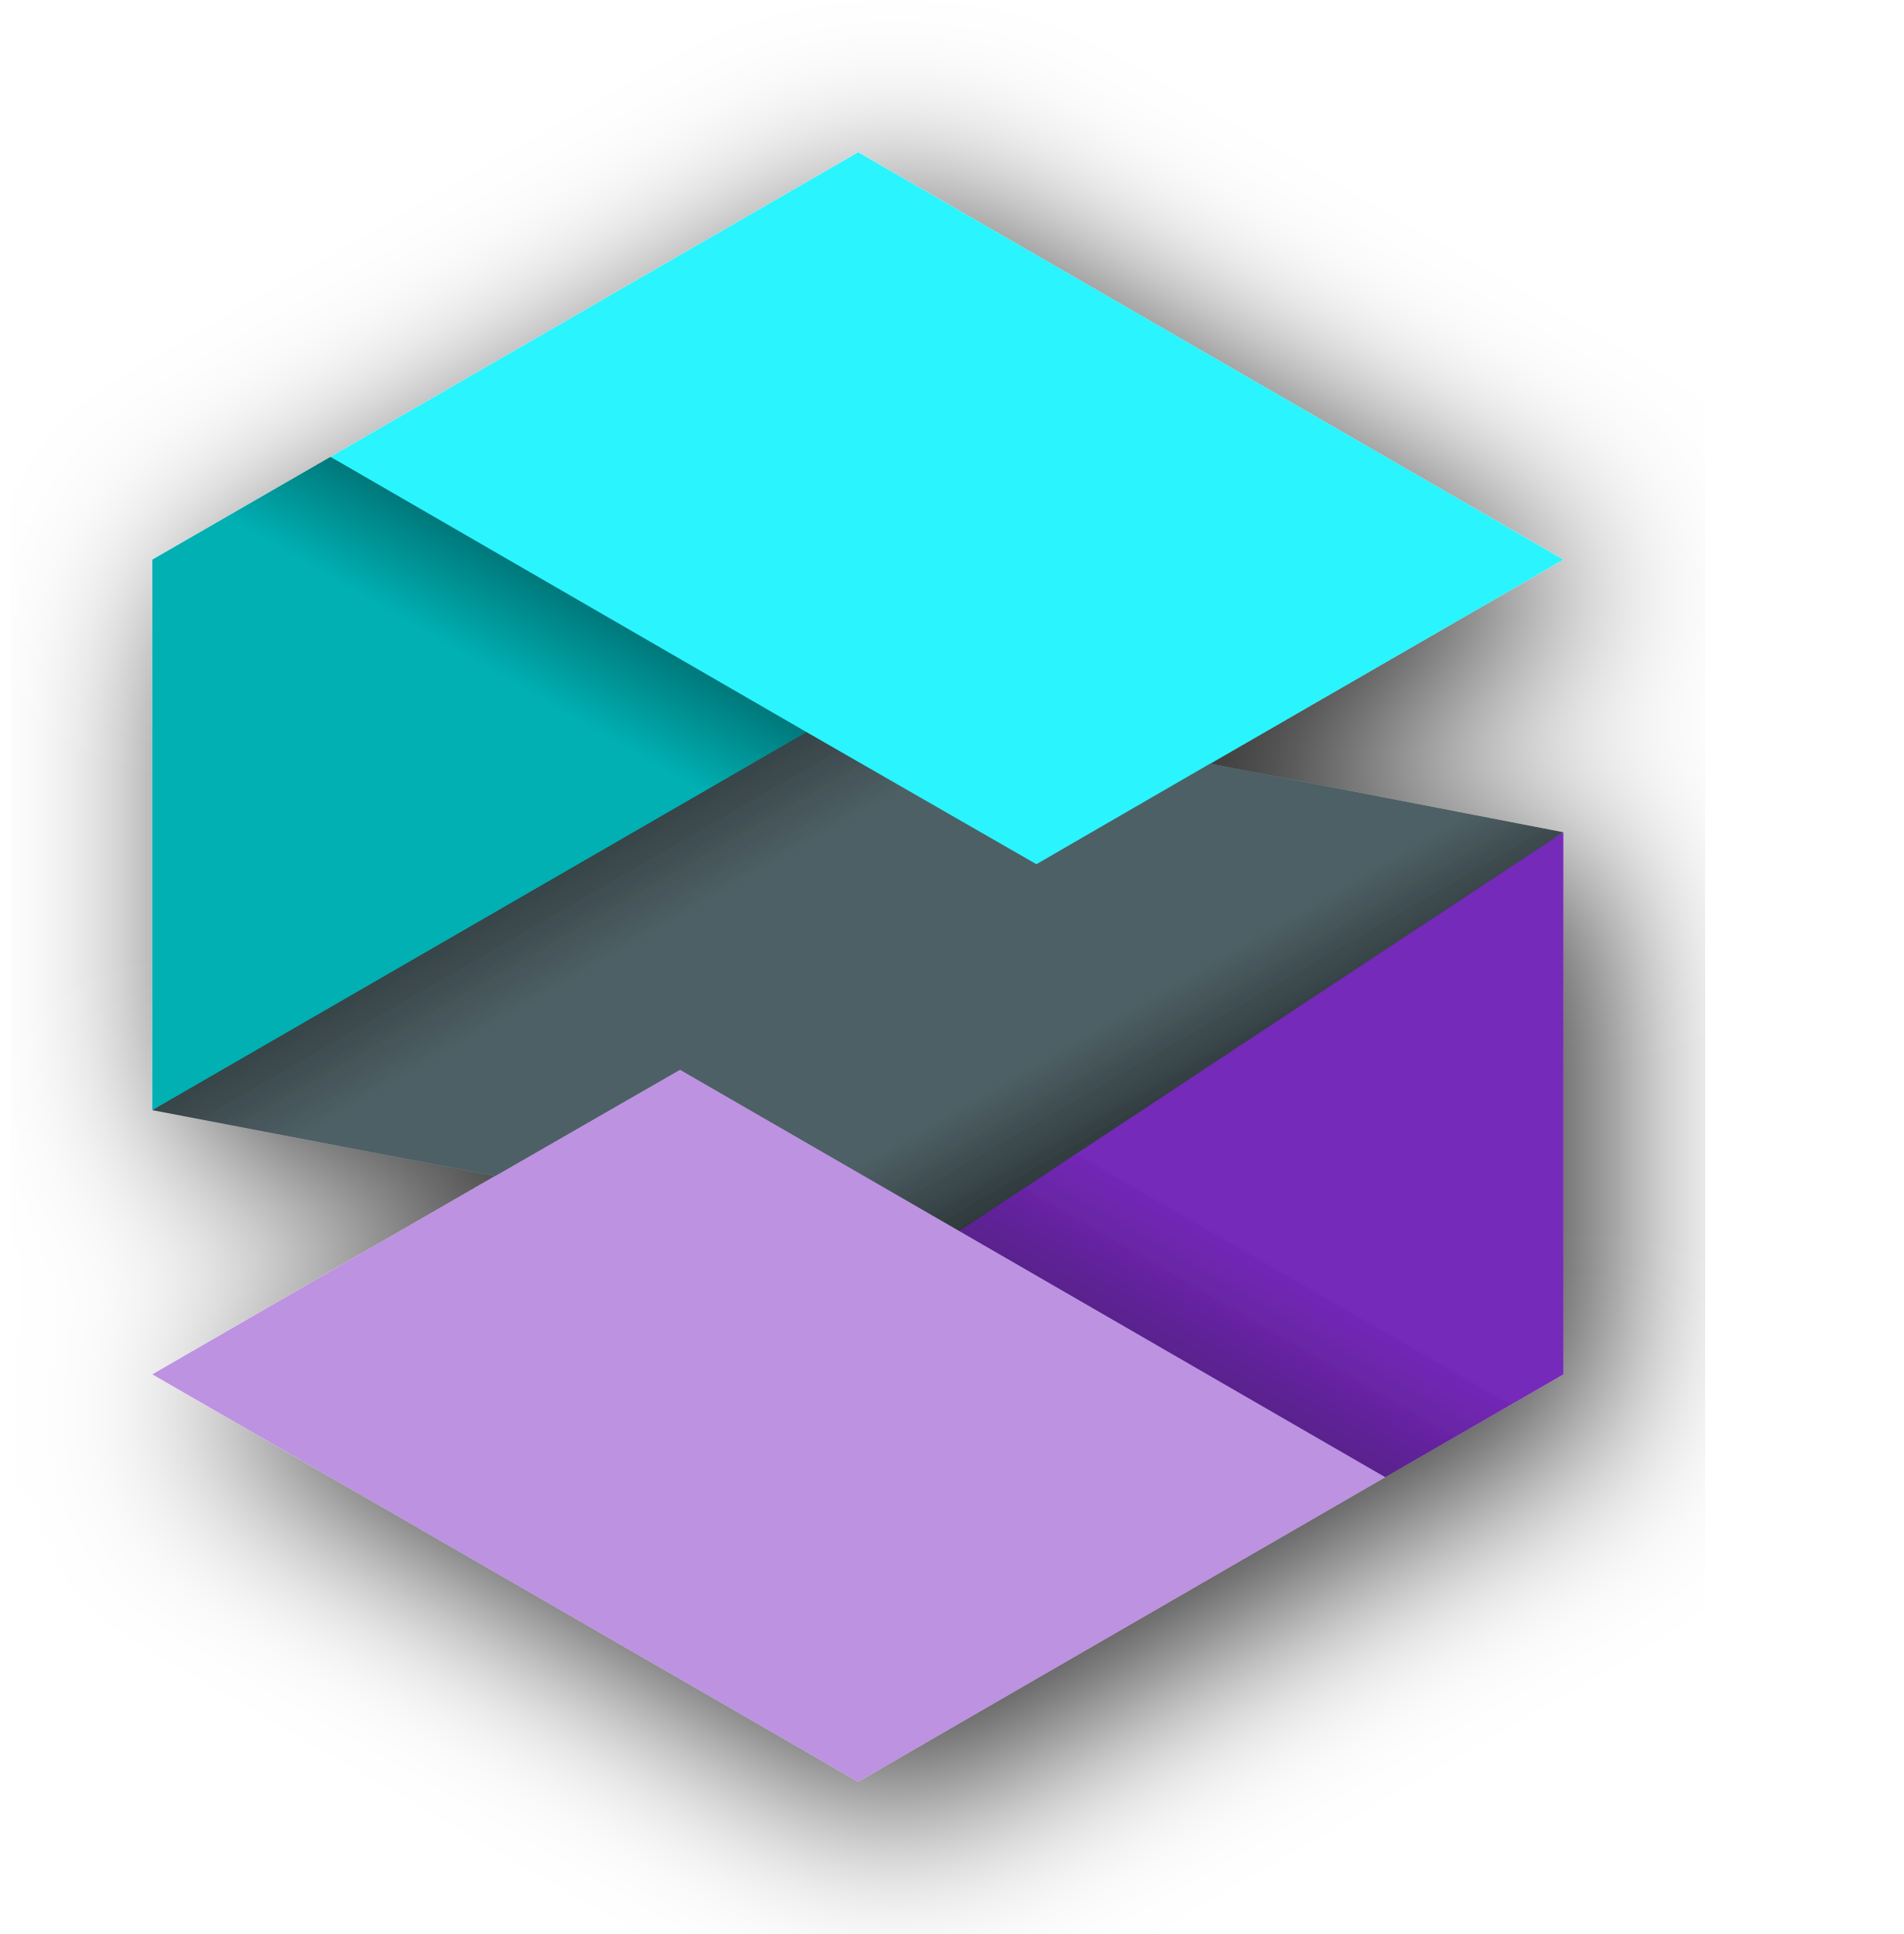
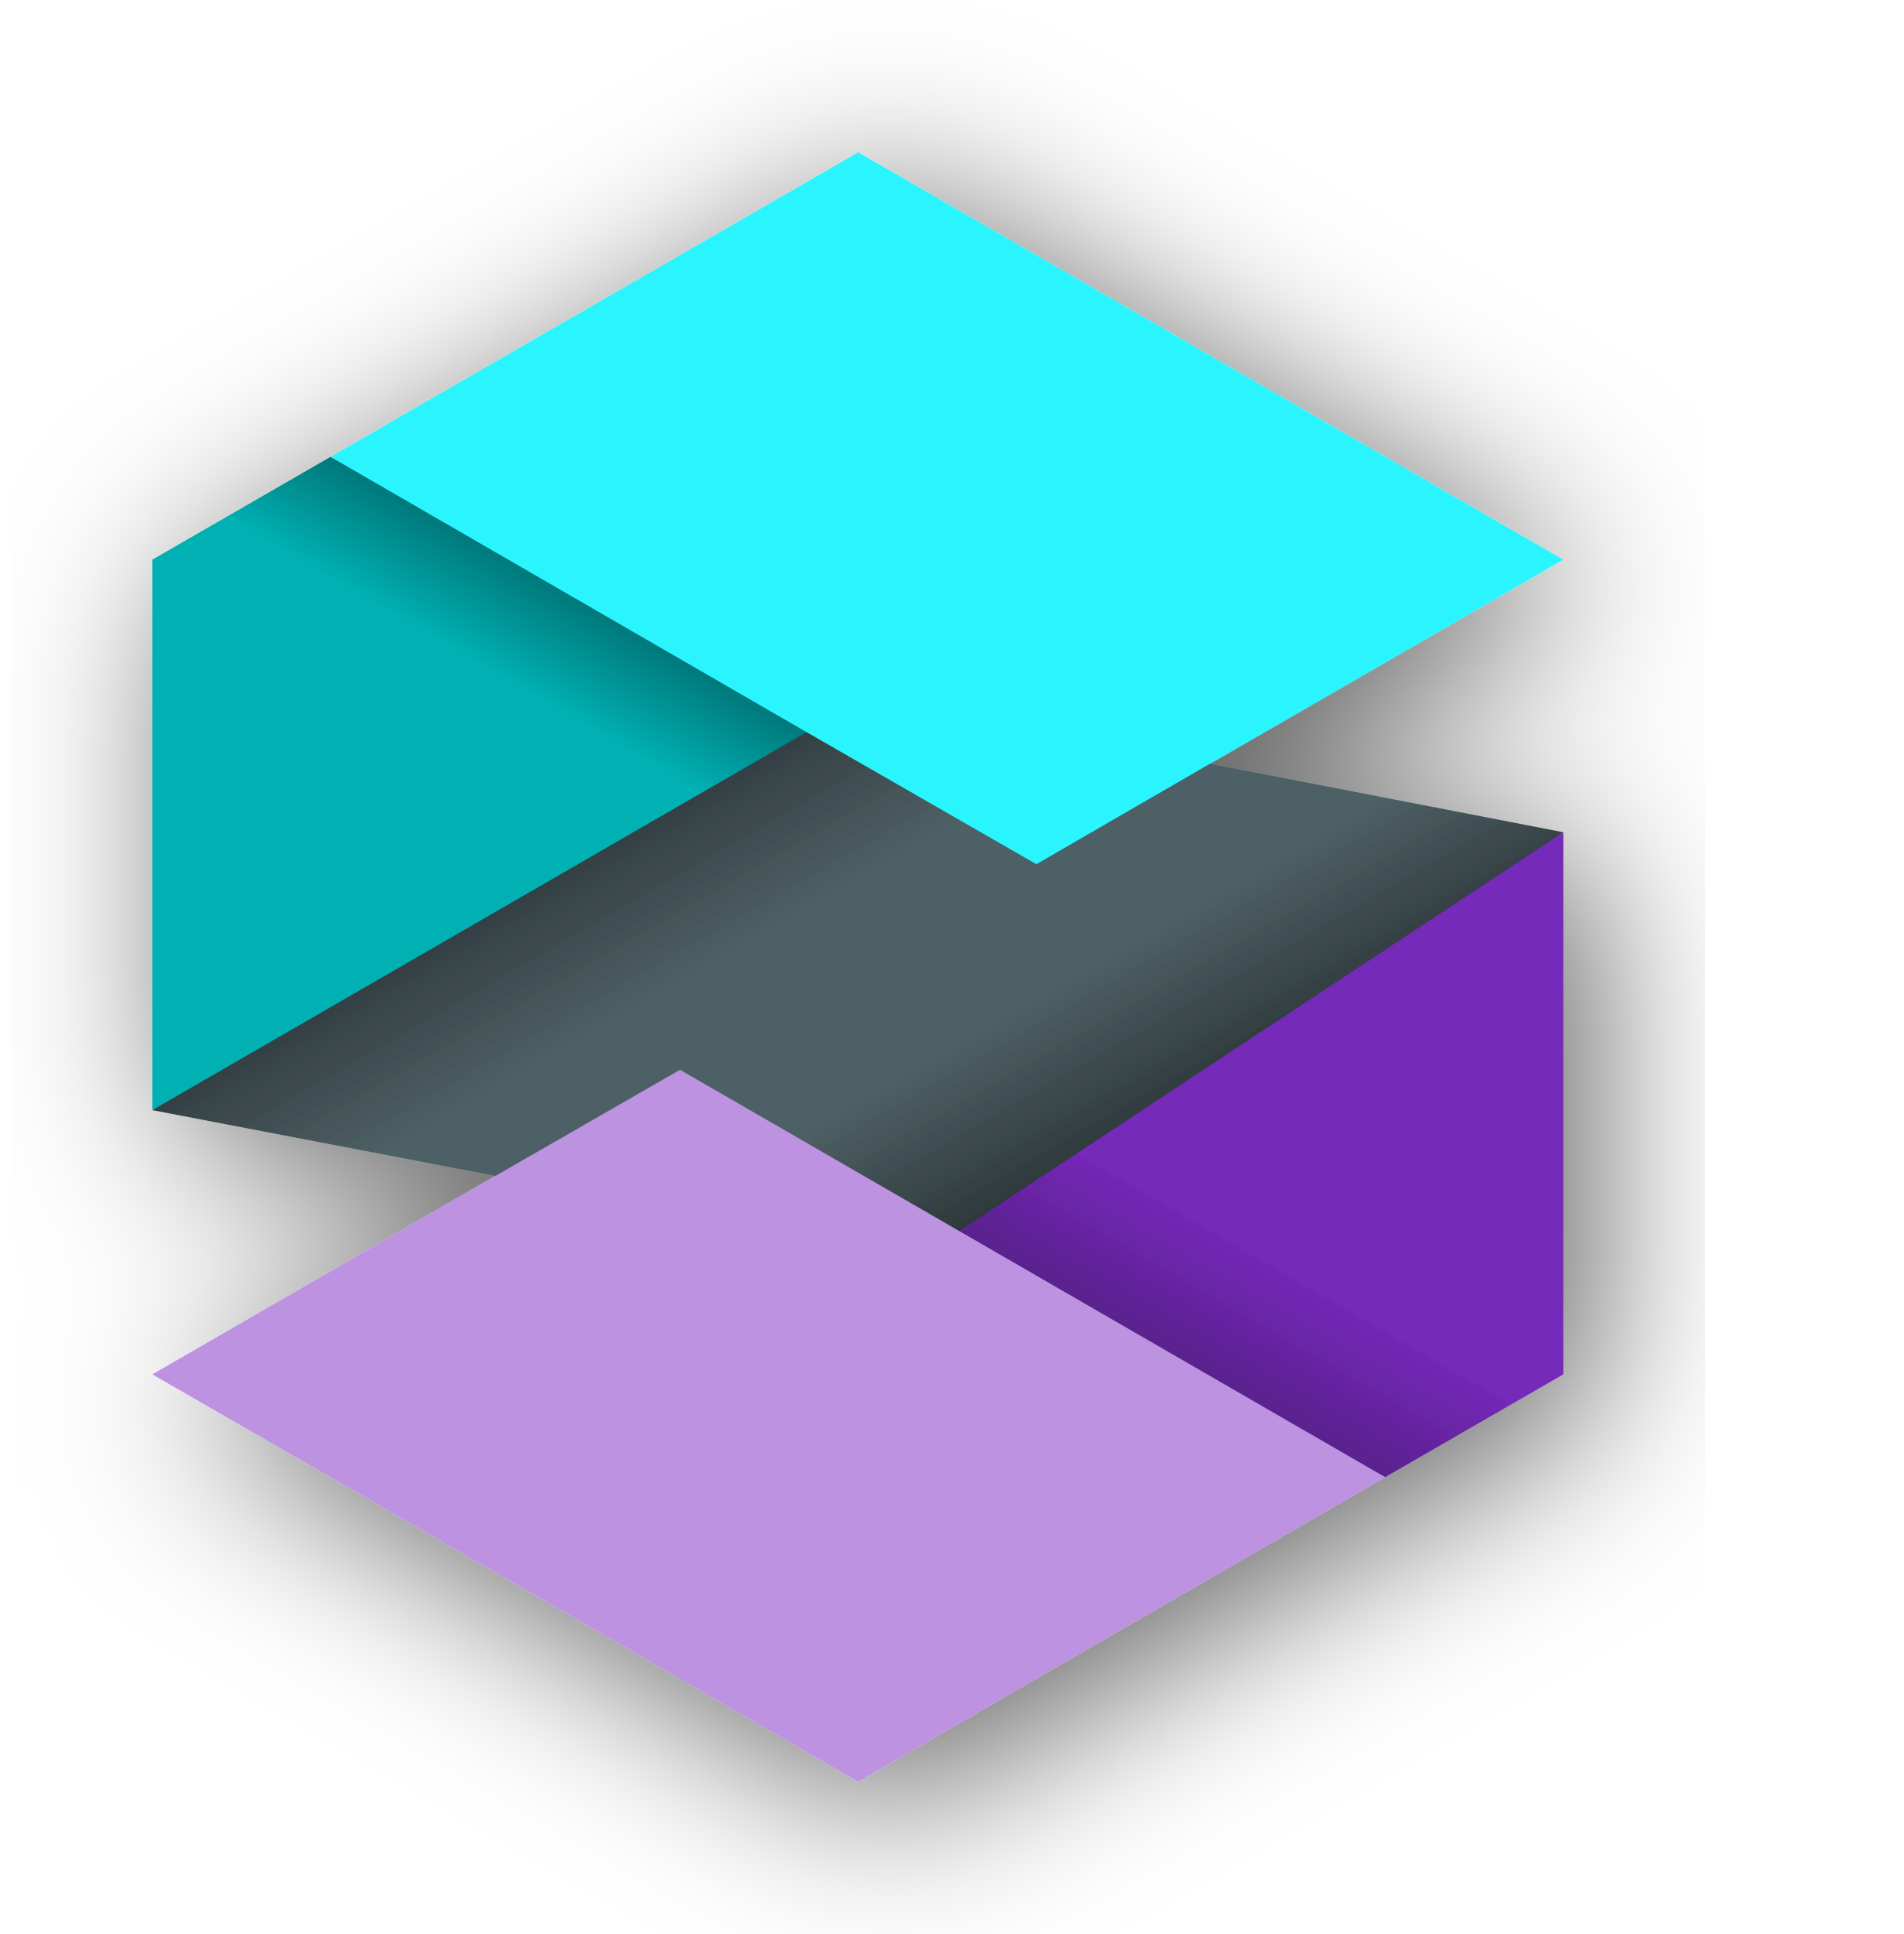
- <svg xmlns="http://www.w3.org/2000/svg" version="1.1" id="Layer_1" x="0px" y="0px" viewBox="-20 -20 250 254" xml:space="preserve">
+ <svg xmlns="http://www.w3.org/2000/svg" version="1.1" id="Layer_1" viewBox="-20 -20 250 254" xml:space="preserve">
  <filter id="shadow">
-     <feOffset result="offOut" in="SourceAlpha" dx="5" dy="5" />
+     <feOffset result="offOut" in="SourceAlpha" dx="4" dy="4" />
    <feComponentTransfer in="offOut" result="offOut">
-       <feFuncA type="linear" slope="0.8" />
+       <feFuncA type="linear" slope="0.6" />
    </feComponentTransfer>
    <feGaussianBlur result="offOut" in="offOut" stdDeviation="12" />
    <feBlend in="SourceGraphic" in2="offOut" mode="normal" />
  </filter>
  <g filter="url(#shadow)">
    <linearGradient id="SVGID_1_" gradientUnits="userSpaceOnUse" x1="134.568" y1="163.699" x2="179.489" y2="85.892">
      <stop offset="0" style="stop-color:#521D81" />
      <stop offset="0.246" style="stop-color:#7529B9" />
    </linearGradient>
    <polygon fill="url(#SVGID_1_)" points="185.3,89.3 185.3,160.5 161.9,174 97.9,142.5  " />
    <linearGradient id="SVGID_2_" gradientUnits="userSpaceOnUse" x1="74.85" y1="76.69" x2="110.864" y2="139.067">
      <stop offset="0" style="stop-color:#2E383B" />
-       <stop offset=".25" style="stop-color:#4E6065" />
-       <stop offset="0.8" style="stop-color:#4E6065" />
+       <stop offset=".35" style="stop-color:#4E6065" />
+       <stop offset="0.7" style="stop-color:#4E6065" />
      <stop offset="1" style="stop-color:#2E383B" />
    </linearGradient>
    <polygon fill="url(#SVGID_2_)" points="138.9,80.3 185.3,89.3 102.9,143.7 71,124.8 46.4,134.7 0,125.8 82.4,72.3 115,87  " />
    <polygon fill="#BD92E1" points="100.3,138.4 161.9,174 92.7,214 0,160.5 45.3,134.3 69.3,120.5  " />
    <linearGradient id="SVGID_3_" gradientUnits="userSpaceOnUse" x1="6.846" y1="129.793" x2="51.87" y2="51.809">
      <stop offset="0.803" style="stop-color:#00B0B3" />
      <stop offset="1" style="stop-color:#00686A" />
    </linearGradient>
    <polygon fill="url(#SVGID_3_)" points="90,73.8 0,125.8 0,53.5 23.4,40  " />
    <polygon fill="#2AF4FD" points="185.3,53.5 138.9,80.3 116.1,93.5 86,76.2 23.4,40 92.7,0  " />
  </g>
</svg>
